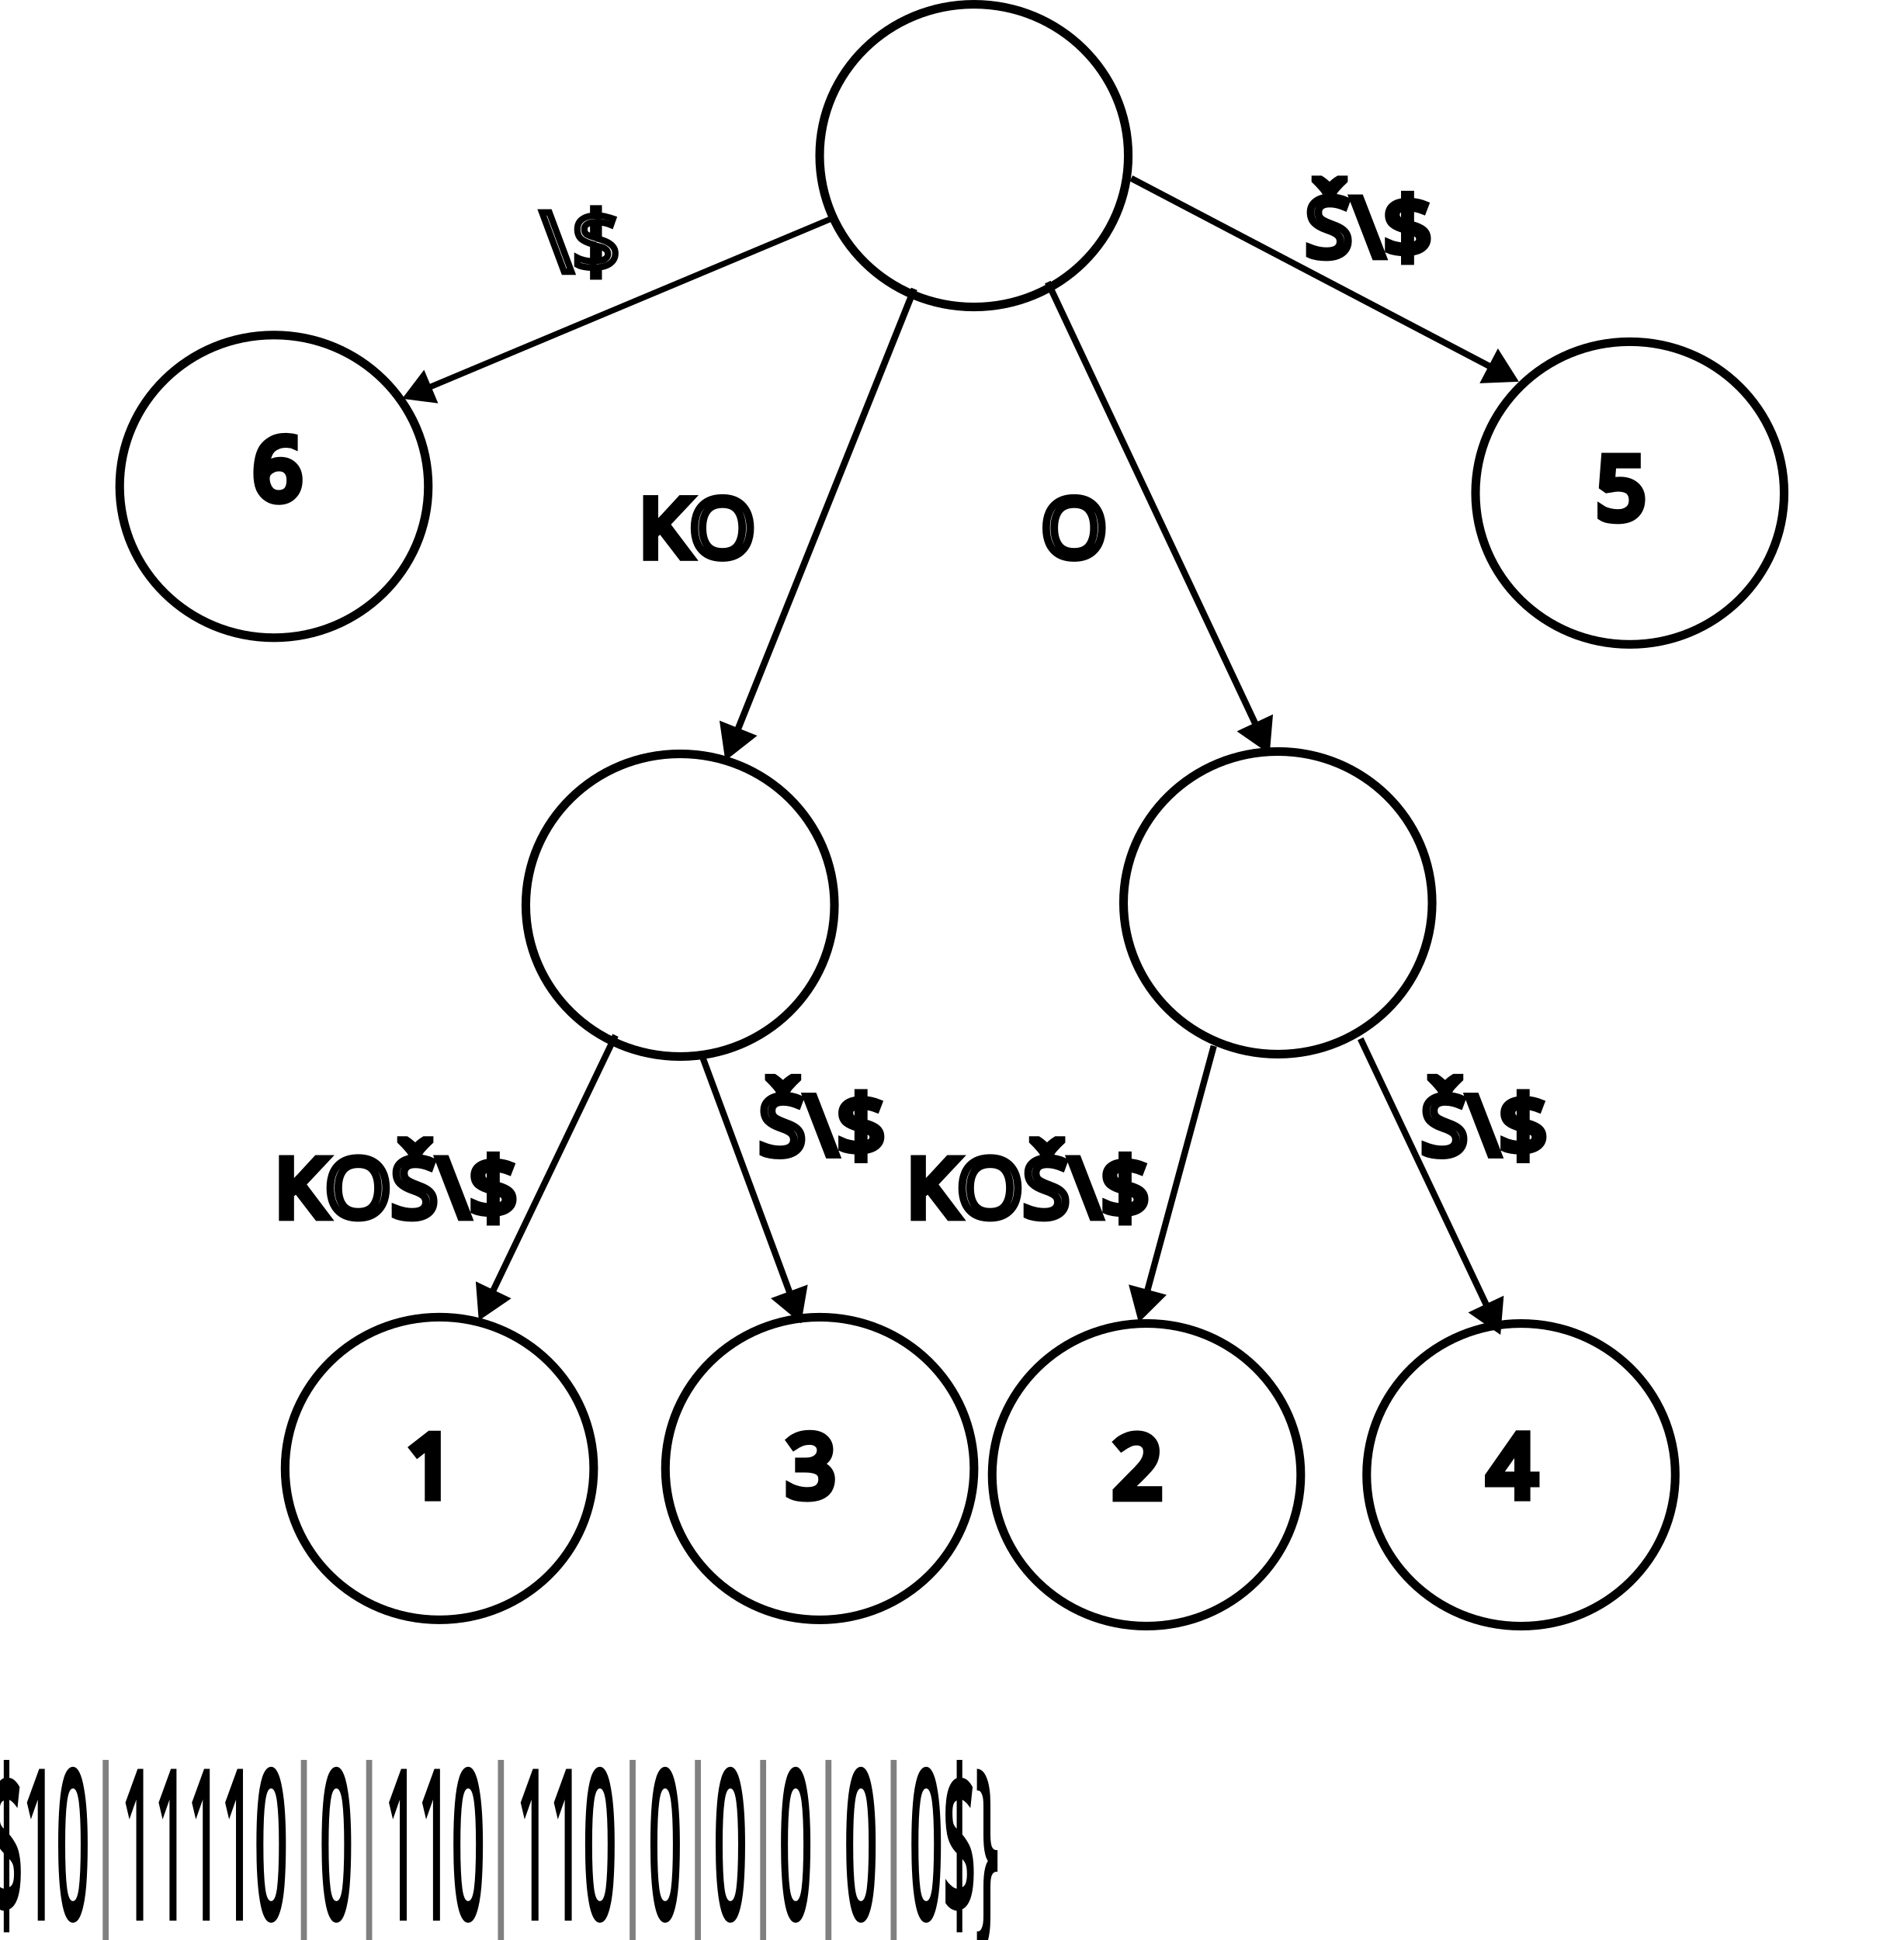
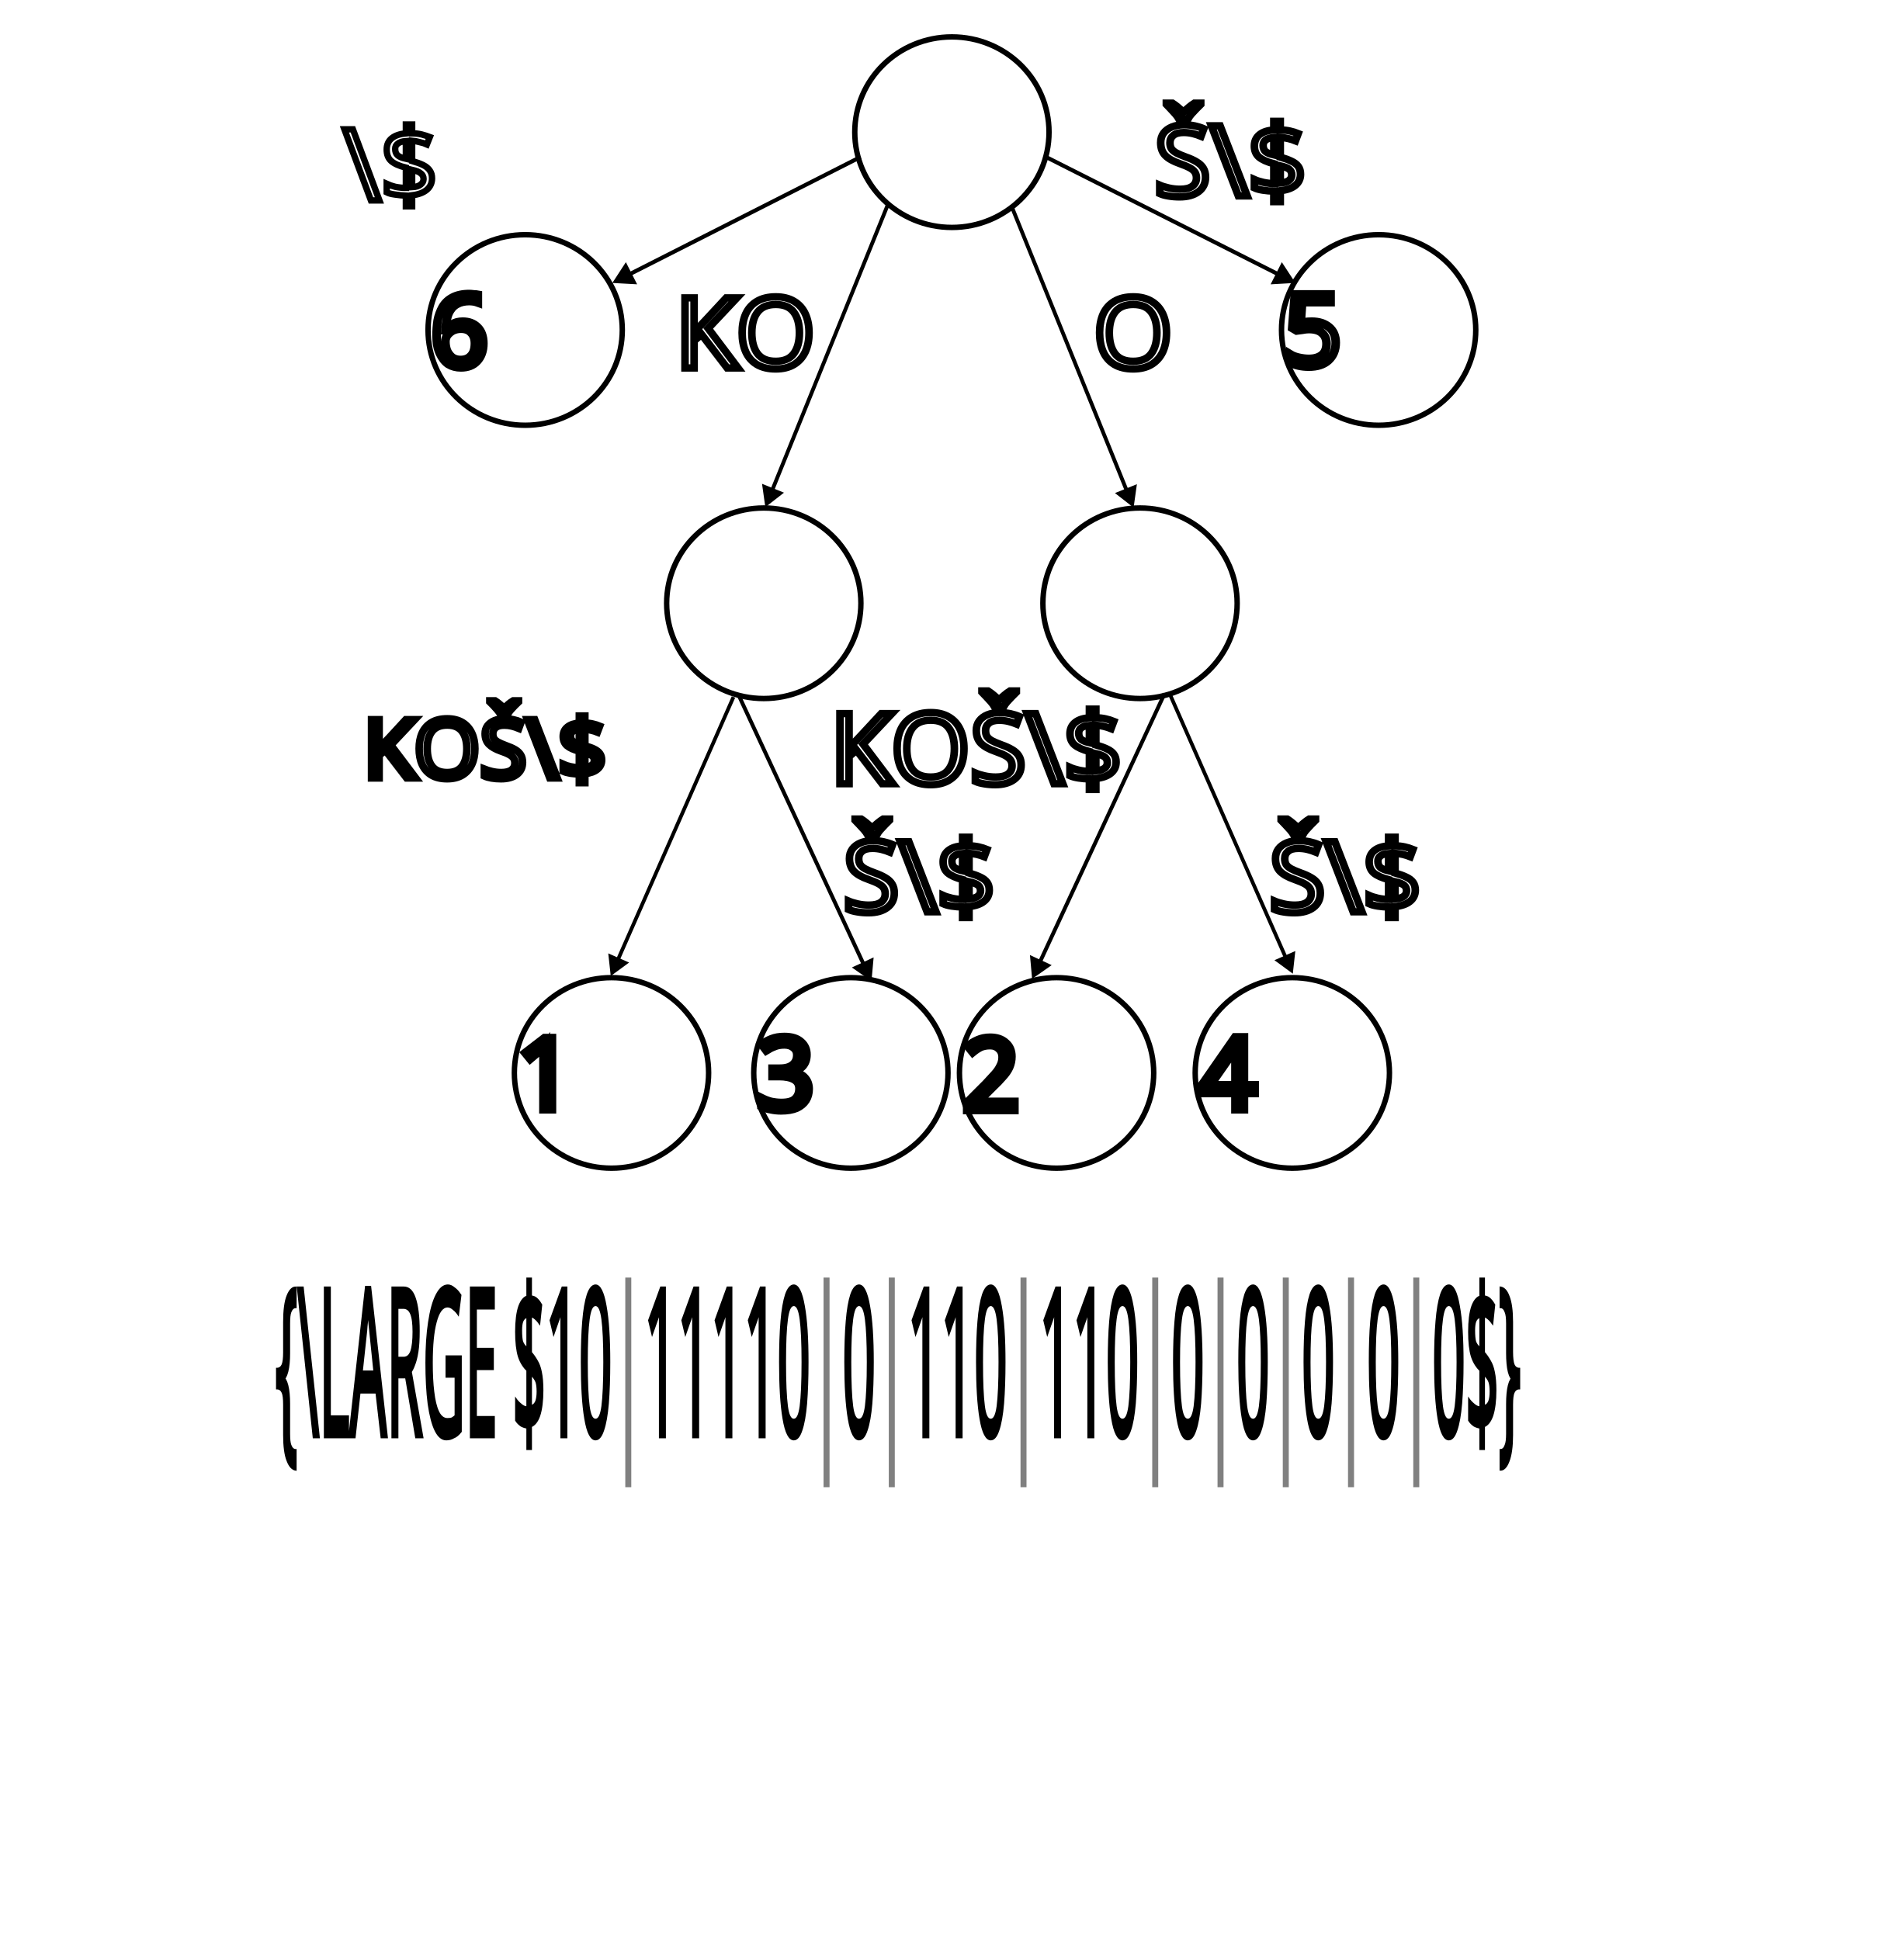
<svg xmlns="http://www.w3.org/2000/svg" width="80.696mm" height="82.251mm" viewBox="0 0 80.696 82.251" version="1.1" id="svg1">
  <defs id="defs1">
    <marker style="overflow:visible" id="Triangle" refX="0" refY="0" orient="auto" markerWidth="1" markerHeight="1" viewBox="0 0 1 1" preserveAspectRatio="xMidYMid">
      <path transform="scale(0.5)" style="fill:context-stroke;fill-rule:evenodd;stroke:context-stroke;stroke-width:1pt" d="M 5.77,0 -2.88,5 V -5 Z" id="path135" />
    </marker>
    <marker style="overflow:visible" id="Triangle-58" refX="0" refY="0" orient="auto-start-reverse" markerWidth="1" markerHeight="1" viewBox="0 0 1 1" preserveAspectRatio="xMidYMid">
      <path transform="scale(0.5)" style="fill:context-stroke;fill-rule:evenodd;stroke:context-stroke;stroke-width:1pt" d="M 5.77,0 -2.88,5 V -5 Z" id="path135-1" />
    </marker>
-     <rect x="173.456" y="550.378" width="62.326" height="20.116" id="rect43" />
-     <rect x="173.456" y="550.378" width="62.326" height="20.116" id="rect42" />
-     <rect x="173.456" y="550.378" width="62.326" height="20.116" id="rect41" />
+     <rect x="173.456" y="550.378" width="68.141" height="21.403" id="rect43" />
+     <rect x="173.456" y="550.378" width="51.11" height="36.853" id="rect42" />
+     <rect x="173.456" y="550.378" width="50.694" height="34.707" id="rect41" />
    <marker style="overflow:visible" id="Triangle-1-27-0-3-8-3-9" refX="0" refY="0" orient="auto-start-reverse" markerWidth="1" markerHeight="1" viewBox="0 0 1 1" preserveAspectRatio="xMidYMid">
      <path transform="scale(0.5)" style="fill:context-stroke;fill-rule:evenodd;stroke:context-stroke;stroke-width:1pt" d="M 5.77,0 -2.88,5 V -5 Z" id="path135-7-9-9-8-4-3-0" />
    </marker>
    <marker style="overflow:visible" id="Triangle-1-27-0-35-7-2" refX="0" refY="0" orient="auto-start-reverse" markerWidth="1" markerHeight="1" viewBox="0 0 1 1" preserveAspectRatio="xMidYMid">
      <path transform="scale(0.5)" style="fill:context-stroke;fill-rule:evenodd;stroke:context-stroke;stroke-width:1pt" d="M 5.77,0 -2.88,5 V -5 Z" id="path135-7-9-9-9-7-8" />
    </marker>
-     <rect x="173.456" y="550.378" width="62.326" height="20.116" id="rect40" />
-     <rect x="173.456" y="550.378" width="62.326" height="20.116" id="rect39" />
+     <rect x="173.456" y="550.378" width="54.433" height="27.841" id="rect40" />
+     <rect x="173.456" y="550.378" width="62.326" height="29.557" id="rect39" />
    <marker style="overflow:visible" id="Triangle-1-2-4-6-7" refX="0" refY="0" orient="auto-start-reverse" markerWidth="1" markerHeight="1" viewBox="0 0 1 1" preserveAspectRatio="xMidYMid">
      <path transform="scale(0.5)" style="fill:context-stroke;fill-rule:evenodd;stroke:context-stroke;stroke-width:1pt" d="M 5.77,0 -2.88,5 V -5 Z" id="path135-7-2-3-3-2" />
    </marker>
-     <rect x="173.456" y="550.378" width="62.326" height="20.116" id="rect38" />
-     <rect x="173.456" y="550.378" width="62.326" height="20.116" id="rect37" />
+     <rect x="173.456" y="550.378" width="46.125" height="38.141" id="rect38" />
+     <rect x="173.456" y="550.378" width="27.431" height="29.986" id="rect37" />
    <marker style="overflow:visible" id="Triangle-1-27-0-3-8-1" refX="0" refY="0" orient="auto-start-reverse" markerWidth="1" markerHeight="1" viewBox="0 0 1 1" preserveAspectRatio="xMidYMid">
      <path transform="scale(0.5)" style="fill:context-stroke;fill-rule:evenodd;stroke:context-stroke;stroke-width:1pt" d="M 5.77,0 -2.88,5 V -5 Z" id="path135-7-9-9-8-4-9" />
    </marker>
    <marker style="overflow:visible" id="Triangle-1-27-0-35-6" refX="0" refY="0" orient="auto-start-reverse" markerWidth="1" markerHeight="1" viewBox="0 0 1 1" preserveAspectRatio="xMidYMid">
      <path transform="scale(0.5)" style="fill:context-stroke;fill-rule:evenodd;stroke:context-stroke;stroke-width:1pt" d="M 5.77,0 -2.88,5 V -5 Z" id="path135-7-9-9-9-8" />
    </marker>
    <marker style="overflow:visible" id="Triangle-1-27-2-8" refX="0" refY="0" orient="auto-start-reverse" markerWidth="1" markerHeight="1" viewBox="0 0 1 1" preserveAspectRatio="xMidYMid">
      <path transform="scale(0.5)" style="fill:context-stroke;fill-rule:evenodd;stroke:context-stroke;stroke-width:1pt" d="M 5.77,0 -2.88,5 V -5 Z" id="path135-7-9-91-0" />
    </marker>
+     <marker style="overflow:visible" id="Triangle-58-6" refX="0" refY="0" orient="auto-start-reverse" markerWidth="1" markerHeight="1" viewBox="0 0 1 1" preserveAspectRatio="xMidYMid">
+       <path transform="scale(0.5)" style="fill:context-stroke;fill-rule:evenodd;stroke:context-stroke;stroke-width:1pt" d="M 5.77,0 -2.88,5 V -5 Z" id="path135-1-1" />
+     </marker>
+     <marker style="overflow:visible" id="Triangle-1-2-4-6-7-1" refX="0" refY="0" orient="auto-start-reverse" markerWidth="1" markerHeight="1" viewBox="0 0 1 1" preserveAspectRatio="xMidYMid">
+       <path transform="scale(0.5)" style="fill:context-stroke;fill-rule:evenodd;stroke:context-stroke;stroke-width:1pt" d="M 5.77,0 -2.88,5 V -5 Z" id="path135-7-2-3-3-2-6" />
+     </marker>
+     <marker style="overflow:visible" id="Triangle-1-27-0-3-8-3-9-8" refX="0" refY="0" orient="auto-start-reverse" markerWidth="1" markerHeight="1" viewBox="0 0 1 1" preserveAspectRatio="xMidYMid">
+       <path transform="scale(0.5)" style="fill:context-stroke;fill-rule:evenodd;stroke:context-stroke;stroke-width:1pt" d="M 5.77,0 -2.88,5 V -5 Z" id="path135-7-9-9-8-4-3-0-9" />
+     </marker>
+     <marker style="overflow:visible" id="Triangle-1-2-4-6-7-1-3" refX="0" refY="0" orient="auto-start-reverse" markerWidth="1" markerHeight="1" viewBox="0 0 1 1" preserveAspectRatio="xMidYMid">
+       <path transform="scale(0.5)" style="fill:context-stroke;fill-rule:evenodd;stroke:context-stroke;stroke-width:1pt" d="M 5.77,0 -2.88,5 V -5 Z" id="path135-7-2-3-3-2-6-1" />
+     </marker>
+     <marker style="overflow:visible" id="Triangle-1-2-4-6-7-13" refX="0" refY="0" orient="auto-start-reverse" markerWidth="1" markerHeight="1" viewBox="0 0 1 1" preserveAspectRatio="xMidYMid">
+       <path transform="scale(0.5)" style="fill:context-stroke;fill-rule:evenodd;stroke:context-stroke;stroke-width:1pt" d="M 5.77,0 -2.88,5 V -5 Z" id="path135-7-2-3-3-2-8" />
+     </marker>
+     <marker style="overflow:visible" id="Triangle-1-2-4-6-7-1-3-9" refX="0" refY="0" orient="auto-start-reverse" markerWidth="1" markerHeight="1" viewBox="0 0 1 1" preserveAspectRatio="xMidYMid">
+       <path transform="scale(0.5)" style="fill:context-stroke;fill-rule:evenodd;stroke:context-stroke;stroke-width:1pt" d="M 5.77,0 -2.88,5 V -5 Z" id="path135-7-2-3-3-2-6-1-3" />
+     </marker>
+     <marker style="overflow:visible" id="Triangle-1-2-4-6-7-13-1" refX="0" refY="0" orient="auto-start-reverse" markerWidth="1" markerHeight="1" viewBox="0 0 1 1" preserveAspectRatio="xMidYMid">
+       <path transform="scale(0.5)" style="fill:context-stroke;fill-rule:evenodd;stroke:context-stroke;stroke-width:1pt" d="M 5.77,0 -2.88,5 V -5 Z" id="path135-7-2-3-3-2-8-9" />
+     </marker>
  </defs>
  <g id="layer1" transform="translate(-64.65196,-3.424254)">
-     <g id="g2">
-       <text xml:space="preserve" style="font-style:normal;font-variant:normal;font-weight:normal;font-stretch:normal;font-size:3.678px;font-family:sans-serif;-inkscape-font-specification:'sans-serif, Normal';font-variant-ligatures:normal;font-variant-caps:normal;font-variant-numeric:normal;font-variant-east-asian:normal;text-align:start;writing-mode:lr-tb;direction:ltr;text-anchor:start;display:inline;fill:#000000;fill-opacity:1;fill-rule:nonzero;stroke:#000000;stroke-width:0.365;stroke-dasharray:none;stroke-opacity:1" x="81.854" y="66.893" id="text1">
-         <tspan id="tspan1" style="fill:#000000;fill-opacity:1;stroke:#000000;stroke-width:0.365" x="81.854" y="66.893">1</tspan>
-       </text>
-       <ellipse style="display:inline;fill:none;fill-opacity:0;fill-rule:nonzero;stroke:#000000;stroke-width:0.365;stroke-dasharray:none;stroke-opacity:1" id="ellipse1" cx="105.935" cy="10.023" rx="6.54" ry="6.416" />
-       <ellipse style="display:inline;fill:none;fill-opacity:0;fill-rule:nonzero;stroke:#000000;stroke-width:0.365;stroke-dasharray:none;stroke-opacity:1" id="ellipse2" cx="93.48" cy="41.802" rx="6.54" ry="6.416" />
-       <ellipse style="display:inline;fill:none;fill-opacity:0;fill-rule:nonzero;stroke:#000000;stroke-width:0.365;stroke-dasharray:none;stroke-opacity:1" id="ellipse3" cx="83.277" cy="65.684" rx="6.54" ry="6.416" />
-       <text xml:space="preserve" style="font-style:normal;font-variant:normal;font-weight:normal;font-stretch:normal;font-size:3.678px;font-family:sans-serif;-inkscape-font-specification:'sans-serif, Normal';font-variant-ligatures:normal;font-variant-caps:normal;font-variant-numeric:normal;font-variant-east-asian:normal;text-align:start;writing-mode:lr-tb;direction:ltr;text-anchor:start;display:inline;fill:#000000;fill-opacity:1;fill-rule:nonzero;stroke:#000000;stroke-width:0.365;stroke-dasharray:none;stroke-opacity:1" x="97.973" y="66.889" id="text3">
-         <tspan id="tspan3" style="fill:#000000;fill-opacity:1;stroke:#000000;stroke-width:0.365" x="97.973" y="66.889">3</tspan>
-       </text>
-       <ellipse style="display:inline;fill:none;fill-opacity:0;fill-rule:nonzero;stroke:#000000;stroke-width:0.365;stroke-dasharray:none;stroke-opacity:1" id="ellipse4" cx="99.397" cy="65.686" rx="6.54" ry="6.416" />
-       <path style="display:inline;fill:none;fill-opacity:0;fill-rule:nonzero;stroke:#000000;stroke-width:0.28;stroke-dasharray:none;stroke-opacity:1;marker-end:url(#Triangle-1-27-2-8)" d="m 103.403,15.674 -7.639,19.082" id="path5" />
-       <path style="display:inline;fill:none;fill-opacity:0;fill-rule:nonzero;stroke:#000000;stroke-width:0.271;stroke-dasharray:none;stroke-opacity:1;marker-end:url(#Triangle-1-27-0-35-6)" d="m 90.742,47.32 -5.381,11.227" id="path8" />
-       <path style="display:inline;fill:none;fill-opacity:0;fill-rule:nonzero;stroke:#000000;stroke-width:0.271;stroke-dasharray:none;stroke-opacity:1;marker-end:url(#Triangle-1-27-0-3-8-1)" d="m 94.409,48.185 3.865,10.444" id="path9" />
-       <text xml:space="preserve" transform="matrix(0.2326683,0,0,0.2252089,51.36523,-99.93688)" id="text28" style="font-style:normal;font-variant:normal;font-weight:300;font-stretch:normal;font-size:15.411px;font-family:Calibri;-inkscape-font-specification:'Calibri, Light';font-variant-ligatures:normal;font-variant-caps:normal;font-variant-numeric:normal;font-variant-east-asian:normal;text-align:start;writing-mode:lr-tb;direction:ltr;white-space:pre;shape-inside:url(#rect37);display:inline;fill:none;fill-opacity:0;fill-rule:nonzero;stroke:#000000;stroke-width:1.38;stroke-dasharray:none;stroke-opacity:1">
-         <tspan x="173.457" y="563.862" id="tspan11">KO</tspan>
-       </text>
-       <text xml:space="preserve" transform="matrix(0.2326683,0,0,0.2252089,56.465,-74.60073)" id="text29" style="font-style:normal;font-variant:normal;font-weight:300;font-stretch:normal;font-size:15.411px;font-family:Calibri;-inkscape-font-specification:'Calibri, Light';font-variant-ligatures:normal;font-variant-caps:normal;font-variant-numeric:normal;font-variant-east-asian:normal;text-align:start;writing-mode:lr-tb;direction:ltr;white-space:pre;shape-inside:url(#rect38);display:inline;fill:none;fill-opacity:0;fill-rule:nonzero;stroke:#000000;stroke-width:1.38;stroke-dasharray:none;stroke-opacity:1">
-         <tspan x="173.457" y="563.862" id="tspan12">Š\$</tspan>
-       </text>
-       <ellipse style="display:inline;fill:none;fill-opacity:0;fill-rule:nonzero;stroke:#000000;stroke-width:0.365;stroke-dasharray:none;stroke-opacity:1" id="ellipse29" cx="118.815" cy="41.702" rx="6.54" ry="6.416" />
-       <path style="display:inline;fill:none;fill-opacity:0;fill-rule:nonzero;stroke:#000000;stroke-width:0.275;stroke-dasharray:none;stroke-opacity:1;marker-end:url(#Triangle-1-2-4-6-7)" d="m 109.062,15.386 8.989,19.125" id="path29" />
-       <text xml:space="preserve" transform="matrix(0.2326683,0,0,0.2252089,68.42065,-99.93688)" id="text30" style="font-style:normal;font-variant:normal;font-weight:300;font-stretch:normal;font-size:15.411px;font-family:Calibri;-inkscape-font-specification:'Calibri, Light';font-variant-ligatures:normal;font-variant-caps:normal;font-variant-numeric:normal;font-variant-east-asian:normal;text-align:start;writing-mode:lr-tb;direction:ltr;white-space:pre;shape-inside:url(#rect39);display:inline;fill:none;fill-opacity:0;fill-rule:nonzero;stroke:#000000;stroke-width:1.38;stroke-dasharray:none;stroke-opacity:1">
-         <tspan x="173.457" y="563.862" id="tspan13">O</tspan>
-       </text>
-       <text xml:space="preserve" transform="matrix(0.2326683,0,0,0.2252089,35.92786,-71.9549)" id="text31" style="font-style:normal;font-variant:normal;font-weight:300;font-stretch:normal;font-size:15.411px;font-family:Calibri;-inkscape-font-specification:'Calibri, Light';font-variant-ligatures:normal;font-variant-caps:normal;font-variant-numeric:normal;font-variant-east-asian:normal;text-align:start;writing-mode:lr-tb;direction:ltr;white-space:pre;shape-inside:url(#rect40);display:inline;fill:none;fill-opacity:0;fill-rule:nonzero;stroke:#000000;stroke-width:1.38;stroke-dasharray:none;stroke-opacity:1">
-         <tspan x="173.457" y="563.862" id="tspan14">KOŠ\$</tspan>
-       </text>
-       <text xml:space="preserve" style="font-style:normal;font-variant:normal;font-weight:normal;font-stretch:normal;font-size:3.678px;font-family:sans-serif;-inkscape-font-specification:'sans-serif, Normal';font-variant-ligatures:normal;font-variant-caps:normal;font-variant-numeric:normal;font-variant-east-asian:normal;text-align:start;writing-mode:lr-tb;direction:ltr;text-anchor:start;display:inline;fill:#000000;fill-opacity:1;fill-rule:nonzero;stroke:#000000;stroke-width:0.365;stroke-dasharray:none;stroke-opacity:1" x="111.824" y="66.917" id="text32">
-         <tspan id="tspan32" style="fill:#000000;fill-opacity:1;stroke:#000000;stroke-width:0.365" x="111.824" y="66.917">2</tspan>
-       </text>
-       <ellipse style="display:inline;fill:none;fill-opacity:0;fill-rule:nonzero;stroke:#000000;stroke-width:0.365;stroke-dasharray:none;stroke-opacity:1" id="ellipse32" cx="113.247" cy="65.951" rx="6.54" ry="6.416" />
-       <text xml:space="preserve" style="font-style:normal;font-variant:normal;font-weight:normal;font-stretch:normal;font-size:3.678px;font-family:sans-serif;-inkscape-font-specification:'sans-serif, Normal';font-variant-ligatures:normal;font-variant-caps:normal;font-variant-numeric:normal;font-variant-east-asian:normal;text-align:start;writing-mode:lr-tb;direction:ltr;text-anchor:start;display:inline;fill:#000000;fill-opacity:1;fill-rule:nonzero;stroke:#000000;stroke-width:0.365;stroke-dasharray:none;stroke-opacity:1" x="127.697" y="66.889" id="text33">
-         <tspan id="tspan33" style="fill:#000000;fill-opacity:1;stroke:#000000;stroke-width:0.365" x="127.697" y="66.889">4</tspan>
-       </text>
-       <ellipse style="display:inline;fill:none;fill-opacity:0;fill-rule:nonzero;stroke:#000000;stroke-width:0.365;stroke-dasharray:none;stroke-opacity:1" id="ellipse33" cx="129.121" cy="65.953" rx="6.54" ry="6.416" />
-       <path style="display:inline;fill:none;fill-opacity:0;fill-rule:nonzero;stroke:#000000;stroke-width:0.271;stroke-dasharray:none;stroke-opacity:1;marker-end:url(#Triangle-1-27-0-35-7-2)" d="m 116.101,47.769 -2.93,10.799" id="path33" />
-       <path style="display:inline;fill:none;fill-opacity:0;fill-rule:nonzero;stroke:#000000;stroke-width:0.271;stroke-dasharray:none;stroke-opacity:1;marker-end:url(#Triangle-1-27-0-3-8-3-9)" d="m 122.318,47.464 5.525,11.683" id="path34" />
-       <text xml:space="preserve" transform="matrix(0.2326683,0,0,0.2252089,84.53042,-74.60073)" id="text34" style="font-style:normal;font-variant:normal;font-weight:300;font-stretch:normal;font-size:15.411px;font-family:Calibri;-inkscape-font-specification:'Calibri, Light';font-variant-ligatures:normal;font-variant-caps:normal;font-variant-numeric:normal;font-variant-east-asian:normal;text-align:start;writing-mode:lr-tb;direction:ltr;white-space:pre;shape-inside:url(#rect41);display:inline;fill:none;fill-opacity:0;fill-rule:nonzero;stroke:#000000;stroke-width:1.38;stroke-dasharray:none;stroke-opacity:1">
-         <tspan x="173.457" y="563.862" id="tspan15">Š\$</tspan>
-       </text>
-       <text xml:space="preserve" transform="matrix(0.2326683,0,0,0.2252089,62.71025,-71.9549)" id="text35" style="font-style:normal;font-variant:normal;font-weight:300;font-stretch:normal;font-size:15.411px;font-family:Calibri;-inkscape-font-specification:'Calibri, Light';font-variant-ligatures:normal;font-variant-caps:normal;font-variant-numeric:normal;font-variant-east-asian:normal;text-align:start;writing-mode:lr-tb;direction:ltr;white-space:pre;shape-inside:url(#rect42);display:inline;fill:none;fill-opacity:0;fill-rule:nonzero;stroke:#000000;stroke-width:1.38;stroke-dasharray:none;stroke-opacity:1">
-         <tspan x="173.457" y="563.862" id="tspan16">KOŠ\$</tspan>
-       </text>
-       <text xml:space="preserve" style="font-style:normal;font-variant:normal;font-weight:normal;font-stretch:normal;font-size:3.678px;font-family:sans-serif;-inkscape-font-specification:'sans-serif, Normal';font-variant-ligatures:normal;font-variant-caps:normal;font-variant-numeric:normal;font-variant-east-asian:normal;text-align:start;writing-mode:lr-tb;direction:ltr;text-anchor:start;display:inline;fill:none;fill-opacity:0;fill-rule:nonzero;stroke:#000000;stroke-width:0.365;stroke-dasharray:none;stroke-opacity:1" x="132.311" y="25.426" id="text36">
-         <tspan id="tspan36" style="stroke-width:0.365" x="132.311" y="25.426">5</tspan>
-       </text>
-       <ellipse style="display:inline;fill:none;fill-opacity:0;fill-rule:nonzero;stroke:#000000;stroke-width:0.365;stroke-dasharray:none;stroke-opacity:1" id="ellipse36" cx="133.735" cy="24.328" rx="6.54" ry="6.416" />
-       <text xml:space="preserve" style="font-style:normal;font-variant:normal;font-weight:normal;font-stretch:normal;font-size:3.678px;font-family:sans-serif;-inkscape-font-specification:'sans-serif, Normal';font-variant-ligatures:normal;font-variant-caps:normal;font-variant-numeric:normal;font-variant-east-asian:normal;text-align:start;writing-mode:lr-tb;direction:ltr;text-anchor:start;display:inline;fill:none;fill-opacity:0;fill-rule:nonzero;stroke:#000000;stroke-width:0.365;stroke-dasharray:none;stroke-opacity:1" x="75.371" y="24.614" id="text36-8">
-         <tspan id="tspan36-8" style="stroke-width:0.365" x="75.371" y="24.614">6</tspan>
-       </text>
-       <ellipse style="display:inline;fill:none;fill-opacity:0;fill-rule:nonzero;stroke:#000000;stroke-width:0.365;stroke-dasharray:none;stroke-opacity:1" id="ellipse36-2" cx="76.265" cy="24.046" rx="6.54" ry="6.416" />
-       <text xml:space="preserve" transform="matrix(0.2326683,0,0,0.2252089,79.63216,-112.6848)" id="text37" style="font-style:normal;font-variant:normal;font-weight:300;font-stretch:normal;font-size:15.411px;font-family:Calibri;-inkscape-font-specification:'Calibri, Light';font-variant-ligatures:normal;font-variant-caps:normal;font-variant-numeric:normal;font-variant-east-asian:normal;text-align:start;writing-mode:lr-tb;direction:ltr;white-space:pre;shape-inside:url(#rect43);display:inline;fill:none;fill-opacity:0;fill-rule:nonzero;stroke:#000000;stroke-width:1.38;stroke-dasharray:none;stroke-opacity:1">
-         <tspan x="173.457" y="563.862" id="tspan17">Š\$</tspan>
-       </text>
-       <path style="display:inline;fill:none;fill-opacity:0;fill-rule:nonzero;stroke:#000000;stroke-width:0.271;stroke-dasharray:none;stroke-dashoffset:0;stroke-opacity:1;marker-end:url(#Triangle-58)" d="m 112.598,10.983 c 15.583,8.176 15.583,8.176 15.583,8.176" id="path37" />
-       <path style="display:inline;fill:none;fill-opacity:0;stroke:#000000;stroke-width:0.25;marker-end:url(#Triangle)" d="m 100.061,12.623 -17.545,7.362" id="path43" />
-       <text xml:space="preserve" style="font-style:normal;font-variant:normal;font-weight:300;font-stretch:normal;font-size:3.528px;font-family:Calibri;-inkscape-font-specification:'Calibri, Light';font-variant-ligatures:normal;font-variant-caps:normal;font-variant-numeric:normal;font-variant-east-asian:normal;text-align:start;writing-mode:lr-tb;direction:ltr;text-anchor:start;display:inline;fill:none;fill-opacity:0;stroke:#000000;stroke-width:0.271" x="87.593" y="14.946" id="text38">
-         <tspan id="tspan31" style="font-style:normal;font-variant:normal;font-weight:300;font-stretch:normal;font-size:3.528px;font-family:Calibri;-inkscape-font-specification:'Calibri, Light';font-variant-ligatures:normal;font-variant-caps:normal;font-variant-numeric:normal;font-variant-east-asian:normal;stroke-width:0.271" x="87.593" y="14.946">\$</tspan>
-       </text>
-     </g>
-     <g id="g1">
-       <text xml:space="preserve" style="font-weight:300;font-size:4.603px;font-family:Calibri;-inkscape-font-specification:'Calibri, Light';text-align:start;writing-mode:lr-tb;direction:ltr;text-anchor:start;fill:#000000;fill-opacity:1;stroke:#000000;stroke-width:0.147;stroke-opacity:1" x="104.239" y="45.338" id="text4" transform="scale(0.5351421,1.868662)">
-         <tspan style="font-size:4.603px;fill:#000000;fill-opacity:1;stroke:#000000;stroke-width:0.147" x="104.239" y="45.338" id="tspan6">{\huge $10<tspan style="fill:#808080;stroke:#808080;stroke-width:0.147" id="tspan27">|</tspan>11110<tspan style="fill:#808080;stroke:#808080;stroke-width:0.147" id="tspan28">|</tspan>0<tspan style="fill:#808080;stroke:#808080;stroke-width:0.147" id="tspan26">|</tspan>110<tspan style="fill:#808080;stroke:#808080;stroke-width:0.147" id="tspan25">|</tspan>110<tspan style="fill:#808080;stroke:#808080;stroke-width:0.147" id="tspan24">|</tspan>0<tspan style="fill:#808080;stroke:#808080;stroke-width:0.147" id="tspan23">|</tspan>0<tspan style="fill:#808080;stroke:#808080;stroke-width:0.147" id="tspan22">|</tspan>0<tspan style="fill:#808080;stroke:#808080;stroke-width:0.147" id="tspan21">|</tspan>0<tspan style="font-style:normal;font-variant:normal;font-weight:300;font-stretch:normal;font-size:4.603px;font-family:Calibri;-inkscape-font-specification:'Calibri, Light';font-variant-ligatures:normal;font-variant-caps:normal;font-variant-numeric:normal;font-variant-east-asian:normal;fill:#808080;fill-opacity:1;stroke:#808080;stroke-width:0.147" id="tspan19">|</tspan>0$}</tspan>
+     <text xml:space="preserve" style="font-style:normal;font-variant:normal;font-weight:normal;font-stretch:normal;font-size:4.233px;font-family:sans-serif;-inkscape-font-specification:'sans-serif, Normal';font-variant-ligatures:normal;font-variant-caps:normal;font-variant-numeric:normal;font-variant-east-asian:normal;text-align:center;writing-mode:lr-tb;direction:ltr;text-anchor:middle;display:inline;fill:#000000;fill-opacity:1;fill-rule:nonzero;stroke:#000000;stroke-width:0.365;stroke-dasharray:none;stroke-opacity:1" x="91.342" y="50.457" id="text1">
+       <tspan id="tspan1" style="font-size:4.233px;text-align:center;text-anchor:middle;fill:#000000;fill-opacity:1;stroke:#000000;stroke-width:0.365" x="90.509" y="50.457">1</tspan>
+     </text>
+     <ellipse style="display:inline;fill:none;fill-opacity:0;fill-rule:nonzero;stroke:#000000;stroke-width:0.23;stroke-dasharray:none;stroke-opacity:1" id="ellipse1" cx="105" cy="9.028" rx="4.117" ry="4.039" />
+     <text xml:space="preserve" style="font-style:normal;font-variant:normal;font-weight:normal;font-stretch:normal;font-size:4.233px;font-family:sans-serif;-inkscape-font-specification:'sans-serif, Normal';font-variant-ligatures:normal;font-variant-caps:normal;font-variant-numeric:normal;font-variant-east-asian:normal;text-align:center;writing-mode:lr-tb;direction:ltr;text-anchor:middle;display:inline;fill:#000000;fill-opacity:1;fill-rule:nonzero;stroke:#000000;stroke-width:0.365;stroke-dasharray:none;stroke-opacity:1" x="101.719" y="50.452" id="text3">
+       <tspan id="tspan3" style="font-size:4.233px;text-align:center;text-anchor:middle;fill:#000000;fill-opacity:1;stroke:#000000;stroke-width:0.365" x="100.705" y="50.452">3</tspan>
+     </text>
+     <text xml:space="preserve" transform="matrix(0.2326683,0,0,0.2252089,52.91165,-108.5679)" id="text28" style="font-style:normal;font-variant:normal;font-weight:300;font-stretch:normal;font-size:18.494px;font-family:Calibri;-inkscape-font-specification:'Calibri, Light';font-variant-ligatures:normal;font-variant-caps:normal;font-variant-numeric:normal;font-variant-east-asian:normal;text-align:start;writing-mode:lr-tb;direction:ltr;white-space:pre;shape-inside:url(#rect37);display:inline;fill:none;fill-opacity:0;fill-rule:nonzero;stroke:#000000;stroke-width:1.38;stroke-dasharray:none;stroke-opacity:1" x="-2.8777868e-07" y="0">
+       <tspan x="173.457" y="566.559" id="tspan12">KO</tspan>
+     </text>
+     <text xml:space="preserve" transform="matrix(0.2326683,0,0,0.2252089,59.84887,-85.69779)" id="text29" style="font-style:normal;font-variant:normal;font-weight:300;font-stretch:normal;font-size:18.494px;font-family:Calibri;-inkscape-font-specification:'Calibri, Light';font-variant-ligatures:normal;font-variant-caps:normal;font-variant-numeric:normal;font-variant-east-asian:normal;text-align:start;writing-mode:lr-tb;direction:ltr;white-space:pre;shape-inside:url(#rect38);shape-padding:0.831;display:inline;fill:none;fill-opacity:0;fill-rule:nonzero;stroke:#000000;stroke-width:1.38;stroke-dasharray:none;stroke-opacity:1" x="2.5285408e-07" y="0">
+       <tspan x="174.287" y="567.389" id="tspan13">Š\$</tspan>
+     </text>
+     <ellipse style="display:inline;fill:none;fill-opacity:0;fill-rule:nonzero;stroke:#000000;stroke-width:0.23;stroke-dasharray:none;stroke-opacity:1" id="ellipse2" cx="97.026" cy="29.001" rx="4.117" ry="4.039" />
+     <ellipse style="display:inline;fill:none;fill-opacity:0;fill-rule:nonzero;stroke:#000000;stroke-width:0.23;stroke-dasharray:none;stroke-opacity:1" id="ellipse29" cx="112.974" cy="29.001" rx="4.117" ry="4.039" />
+     <path style="display:inline;fill:none;fill-opacity:0;fill-rule:nonzero;stroke:#000000;stroke-width:0.163;stroke-dasharray:none;stroke-opacity:1;marker-end:url(#Triangle-1-2-4-6-7)" d="m 107.525,12.157 4.96,12.252" id="path29" />
+     <path style="display:inline;fill:none;fill-opacity:0;fill-rule:nonzero;stroke:#000000;stroke-width:0.165;stroke-dasharray:none;stroke-opacity:1;marker-end:url(#Triangle-1-2-4-6-7-13)" d="m 95.975,32.927 5.37,11.567" id="path29-2" />
+     <path style="display:inline;fill:none;fill-opacity:0;fill-rule:nonzero;stroke:#000000;stroke-width:0.163;stroke-dasharray:none;stroke-opacity:1;marker-end:url(#Triangle-1-2-4-6-7-1)" d="M 102.269,12.14 97.309,24.392" id="path29-7" />
+     <path style="display:inline;fill:none;fill-opacity:0;fill-rule:nonzero;stroke:#000000;stroke-width:0.157;stroke-dasharray:none;stroke-opacity:1;marker-end:url(#Triangle-1-2-4-6-7-1-3)" d="M 95.742,32.975 90.764,44.294" id="path29-7-3" />
+     <text xml:space="preserve" transform="matrix(0.2326683,0,0,0.2252089,70.64122,-108.5679)" id="text30" style="font-style:normal;font-variant:normal;font-weight:300;font-stretch:normal;font-size:18.494px;font-family:Calibri;-inkscape-font-specification:'Calibri, Light';font-variant-ligatures:normal;font-variant-caps:normal;font-variant-numeric:normal;font-variant-east-asian:normal;text-align:start;writing-mode:lr-tb;direction:ltr;white-space:pre;shape-inside:url(#rect39);display:inline;fill:none;fill-opacity:0;fill-rule:nonzero;stroke:#000000;stroke-width:1.38;stroke-dasharray:none;stroke-opacity:1" x="-2.2351742e-07" y="0">
+       <tspan x="173.457" y="566.559" id="tspan14">O</tspan>
+     </text>
+     <text xml:space="preserve" transform="matrix(0.2326683,0,0,0.2252089,39.69484,-90.57547)" id="text31" style="font-style:normal;font-variant:normal;font-weight:300;font-stretch:normal;font-size:15.411px;font-family:Calibri;-inkscape-font-specification:'Calibri, Light';font-variant-ligatures:normal;font-variant-caps:normal;font-variant-numeric:normal;font-variant-east-asian:normal;text-align:start;writing-mode:lr-tb;direction:ltr;white-space:pre;shape-inside:url(#rect40);display:inline;fill:none;fill-opacity:0;fill-rule:nonzero;stroke:#000000;stroke-width:1.38;stroke-dasharray:none;stroke-opacity:1" x="-5.2340329e-07" y="0">
+       <tspan x="173.457" y="563.862" id="tspan15">KOŠ\$</tspan>
+     </text>
+     <text xml:space="preserve" style="font-style:normal;font-variant:normal;font-weight:normal;font-stretch:normal;font-size:4.233px;font-family:sans-serif;-inkscape-font-specification:'sans-serif, Normal';font-variant-ligatures:normal;font-variant-caps:normal;font-variant-numeric:normal;font-variant-east-asian:normal;text-align:center;writing-mode:lr-tb;direction:ltr;text-anchor:middle;display:inline;fill:#000000;fill-opacity:1;fill-rule:nonzero;stroke:#000000;stroke-width:0.365;stroke-dasharray:none;stroke-opacity:1" x="110.45" y="50.484" id="text32">
+       <tspan id="tspan32" style="font-size:4.233px;text-align:center;text-anchor:middle;fill:#000000;fill-opacity:1;stroke:#000000;stroke-width:0.365" x="109.408" y="50.484">2</tspan>
+     </text>
+     <text xml:space="preserve" style="font-style:normal;font-variant:normal;font-weight:normal;font-stretch:normal;font-size:4.233px;font-family:sans-serif;-inkscape-font-specification:'sans-serif, Normal';font-variant-ligatures:normal;font-variant-caps:normal;font-variant-numeric:normal;font-variant-east-asian:normal;text-align:center;writing-mode:lr-tb;direction:ltr;text-anchor:middle;display:inline;fill:#000000;fill-opacity:1;fill-rule:nonzero;stroke:#000000;stroke-width:0.365;stroke-dasharray:none;stroke-opacity:1" x="120.615" y="50.452" id="text33">
+       <tspan id="tspan33" style="font-size:4.233px;text-align:center;text-anchor:middle;fill:#000000;fill-opacity:1;stroke:#000000;stroke-width:0.365" x="119.452" y="50.452">4</tspan>
+     </text>
+     <ellipse style="display:inline;fill:none;fill-opacity:0;fill-rule:nonzero;stroke:#000000;stroke-width:0.23;stroke-dasharray:none;stroke-opacity:1" id="ellipse3" cx="90.571" cy="48.913" rx="4.117" ry="4.039" />
+     <ellipse style="display:inline;fill:none;fill-opacity:0;fill-rule:nonzero;stroke:#000000;stroke-width:0.23;stroke-dasharray:none;stroke-opacity:1" id="ellipse4" cx="100.718" cy="48.913" rx="4.117" ry="4.039" />
+     <ellipse style="display:inline;fill:none;fill-opacity:0;fill-rule:nonzero;stroke:#000000;stroke-width:0.23;stroke-dasharray:none;stroke-opacity:1" id="ellipse32" cx="109.437" cy="48.913" rx="4.117" ry="4.039" />
+     <ellipse style="display:inline;fill:none;fill-opacity:0;fill-rule:nonzero;stroke:#000000;stroke-width:0.23;stroke-dasharray:none;stroke-opacity:1" id="ellipse33" cx="119.429" cy="48.913" rx="4.117" ry="4.039" />
+     <text xml:space="preserve" transform="matrix(0.2326683,0,0,0.2252089,78.09924,-85.51085)" id="text34" style="font-style:normal;font-variant:normal;font-weight:300;font-stretch:normal;font-size:18.494px;font-family:Calibri;-inkscape-font-specification:'Calibri, Light';font-variant-ligatures:normal;font-variant-caps:normal;font-variant-numeric:normal;font-variant-east-asian:normal;text-align:start;writing-mode:lr-tb;direction:ltr;white-space:pre;shape-inside:url(#rect41);display:inline;fill:none;fill-opacity:0;fill-rule:nonzero;stroke:#000000;stroke-width:1.38;stroke-dasharray:none;stroke-opacity:1" x="2.5285408e-07" y="0">
+       <tspan x="173.457" y="566.559" id="tspan16">Š\$</tspan>
+     </text>
+     <text xml:space="preserve" transform="matrix(0.2326683,0,0,0.2252089,59.47967,-90.9412)" id="text35" style="font-style:normal;font-variant:normal;font-weight:300;font-stretch:normal;font-size:18.494px;font-family:Calibri;-inkscape-font-specification:'Calibri, Light';font-variant-ligatures:normal;font-variant-caps:normal;font-variant-numeric:normal;font-variant-east-asian:normal;text-align:start;writing-mode:lr-tb;direction:ltr;white-space:pre;shape-inside:url(#rect42);display:inline;fill:none;fill-opacity:0;fill-rule:nonzero;stroke:#000000;stroke-width:1.38;stroke-dasharray:none;stroke-opacity:1" x="-1.6205013e-06" y="0">
+       <tspan x="173.457" y="566.559" id="tspan17">KOŠ\$</tspan>
+     </text>
+     <text xml:space="preserve" style="font-style:normal;font-variant:normal;font-weight:normal;font-stretch:normal;font-size:4.233px;font-family:sans-serif;-inkscape-font-specification:'sans-serif, Normal';font-variant-ligatures:normal;font-variant-caps:normal;font-variant-numeric:normal;font-variant-east-asian:normal;text-align:center;writing-mode:lr-tb;direction:ltr;text-anchor:middle;display:inline;fill:none;fill-opacity:0;fill-rule:nonzero;stroke:#000000;stroke-width:0.365;stroke-dasharray:none;stroke-opacity:1" x="124.047" y="18.922" id="text36">
+       <tspan id="tspan36" style="font-size:4.233px;text-align:center;text-anchor:middle;stroke-width:0.365" x="123.045" y="18.922">5</tspan>
+     </text>
+     <text xml:space="preserve" style="font-style:normal;font-variant:normal;font-weight:normal;font-stretch:normal;font-size:4.233px;font-family:sans-serif;-inkscape-font-specification:'sans-serif, Normal';font-variant-ligatures:normal;font-variant-caps:normal;font-variant-numeric:normal;font-variant-east-asian:normal;text-align:center;writing-mode:lr-tb;direction:ltr;text-anchor:middle;display:inline;fill:none;fill-opacity:0;fill-rule:nonzero;stroke:#000000;stroke-width:0.365;stroke-dasharray:none;stroke-opacity:1" x="87.975" y="18.951" id="text36-8">
+       <tspan id="tspan36-8" style="font-size:4.233px;text-align:center;text-anchor:middle;stroke-width:0.365" x="86.885" y="18.951">6</tspan>
+     </text>
+     <ellipse style="display:inline;fill:none;fill-opacity:0;fill-rule:nonzero;stroke:#000000;stroke-width:0.23;stroke-dasharray:none;stroke-opacity:1" id="ellipse36" cx="123.088" cy="17.415" rx="4.117" ry="4.039" />
+     <ellipse style="display:inline;fill:none;fill-opacity:0;fill-rule:nonzero;stroke:#000000;stroke-width:0.23;stroke-dasharray:none;stroke-opacity:1" id="ellipse36-2" cx="86.912" cy="17.415" rx="4.117" ry="4.039" />
+     <text xml:space="preserve" transform="matrix(0.2326683,0,0,0.2252089,73.23385,-115.8629)" id="text37" style="font-style:normal;font-variant:normal;font-weight:300;font-stretch:normal;font-size:18.494px;font-family:Calibri;-inkscape-font-specification:'Calibri, Light';font-variant-ligatures:normal;font-variant-caps:normal;font-variant-numeric:normal;font-variant-east-asian:normal;text-align:start;writing-mode:lr-tb;direction:ltr;white-space:pre;shape-inside:url(#rect43);display:inline;fill:none;fill-opacity:0;fill-rule:nonzero;stroke:#000000;stroke-width:1.38;stroke-dasharray:none;stroke-opacity:1" x="2.5285408e-07" y="0">
+       <tspan x="173.457" y="566.559" id="tspan18">Š\$</tspan>
+     </text>
+     <path style="display:inline;fill:none;fill-opacity:0;fill-rule:nonzero;stroke:#000000;stroke-width:0.171;stroke-dasharray:none;stroke-dashoffset:0;stroke-opacity:1;marker-end:url(#Triangle-58)" d="m 108.995,10.083 c 10.023,5.063 10.023,5.063 10.023,5.063" id="path37" />
+     <text xml:space="preserve" style="font-style:normal;font-variant:normal;font-weight:300;font-stretch:normal;font-size:4.233px;font-family:Calibri;-inkscape-font-specification:'Calibri, Light';font-variant-ligatures:normal;font-variant-caps:normal;font-variant-numeric:normal;font-variant-east-asian:normal;text-align:end;writing-mode:lr-tb;direction:ltr;text-anchor:end;display:inline;fill:none;fill-opacity:0;stroke:#000000;stroke-width:0.271" x="101.561" y="11.918" id="text38">
+       <tspan id="tspan31" style="font-style:normal;font-variant:normal;font-weight:300;font-stretch:normal;font-size:4.233px;font-family:Calibri;-inkscape-font-specification:'Calibri, Light';font-variant-ligatures:normal;font-variant-caps:normal;font-variant-numeric:normal;font-variant-east-asian:normal;text-align:end;text-anchor:end;stroke-width:0.271" x="96.407" y="11.918">\<tspan style="text-align:end;text-anchor:end" id="tspan4">$</tspan>
+       </tspan>
+     </text>
+     <path style="display:inline;fill:none;fill-opacity:0;fill-rule:nonzero;stroke:#000000;stroke-width:0.171;stroke-dasharray:none;stroke-dashoffset:0;stroke-opacity:1;marker-end:url(#Triangle-58-6)" d="m 101.125,10.082 c -9.976,5.064 -9.976,5.064 -9.976,5.064" id="path37-3" />
+     <path style="display:inline;fill:none;fill-opacity:0;fill-rule:nonzero;stroke:#000000;stroke-width:0.165;stroke-dasharray:none;stroke-opacity:1;marker-end:url(#Triangle-1-2-4-6-7-13-1)" d="m 114.016,32.828 -5.37,11.567" id="path29-2-5" />
+     <path style="display:inline;fill:none;fill-opacity:0;fill-rule:nonzero;stroke:#000000;stroke-width:0.157;stroke-dasharray:none;stroke-opacity:1;marker-end:url(#Triangle-1-2-4-6-7-1-3-9)" d="m 114.248,32.876 4.978,11.319" id="path29-7-3-0" />
+     <g id="g1" transform="translate(5.785696,-20.45019)">
+       <text xml:space="preserve" style="font-weight:300;font-size:4.603px;font-family:Calibri;-inkscape-font-specification:'Calibri, Light';text-align:center;writing-mode:lr-tb;direction:ltr;text-anchor:middle;fill:#000000;fill-opacity:1;stroke:#000000;stroke-width:0.147;stroke-opacity:1" x="226.354" y="45.338" id="text4" transform="scale(0.5351421,1.868662)">
+         <tspan style="font-size:4.603px;text-align:center;text-anchor:middle;fill:#000000;fill-opacity:1;stroke:#000000;stroke-width:0.147" x="185.323" y="45.338" id="tspan6">{\LARGE $10<tspan style="text-align:center;text-anchor:middle;fill:#808080;stroke:#808080;stroke-width:0.147" id="tspan27">|</tspan>11110<tspan style="text-align:center;text-anchor:middle;fill:#808080;stroke:#808080;stroke-width:0.147" id="tspan28">|</tspan>0<tspan style="text-align:center;text-anchor:middle;fill:#808080;stroke:#808080;stroke-width:0.147" id="tspan26">|</tspan>110<tspan style="text-align:center;text-anchor:middle;fill:#808080;stroke:#808080;stroke-width:0.147" id="tspan25">|</tspan>110<tspan style="text-align:center;text-anchor:middle;fill:#808080;stroke:#808080;stroke-width:0.147" id="tspan24">|</tspan>0<tspan style="text-align:center;text-anchor:middle;fill:#808080;stroke:#808080;stroke-width:0.147" id="tspan23">|</tspan>0<tspan style="text-align:center;text-anchor:middle;fill:#808080;stroke:#808080;stroke-width:0.147" id="tspan22">|</tspan>0<tspan style="text-align:center;text-anchor:middle;fill:#808080;stroke:#808080;stroke-width:0.147" id="tspan21">|</tspan>0<tspan style="font-style:normal;font-variant:normal;font-weight:300;font-stretch:normal;font-size:4.603px;font-family:Calibri;-inkscape-font-specification:'Calibri, Light';font-variant-ligatures:normal;font-variant-caps:normal;font-variant-numeric:normal;font-variant-east-asian:normal;text-align:center;text-anchor:middle;fill:#808080;fill-opacity:1;stroke:#808080;stroke-width:0.147" id="tspan19">|</tspan>0$}</tspan>
      </text>
    </g>
  </g>
</svg>
